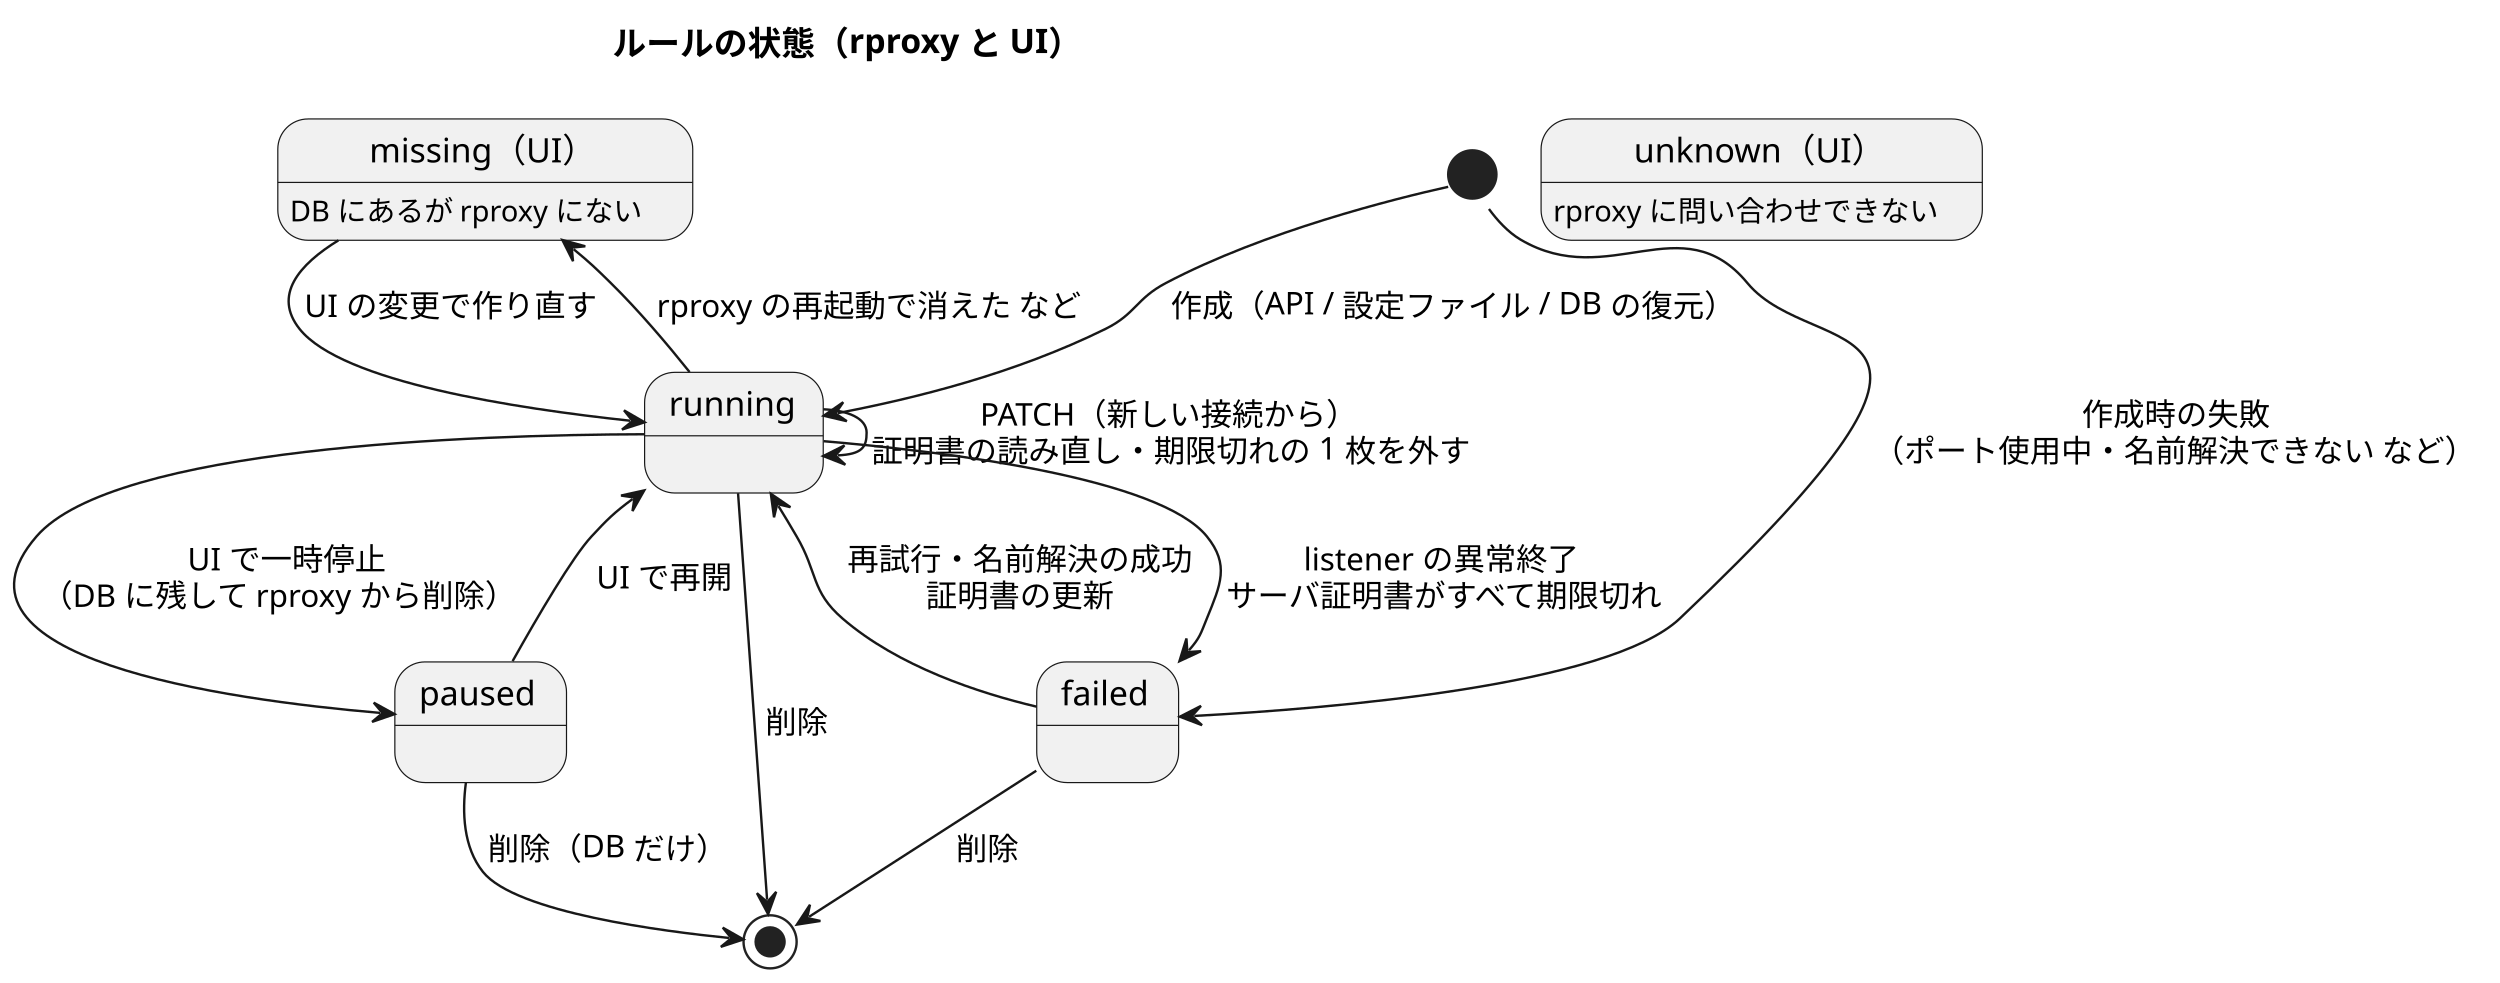
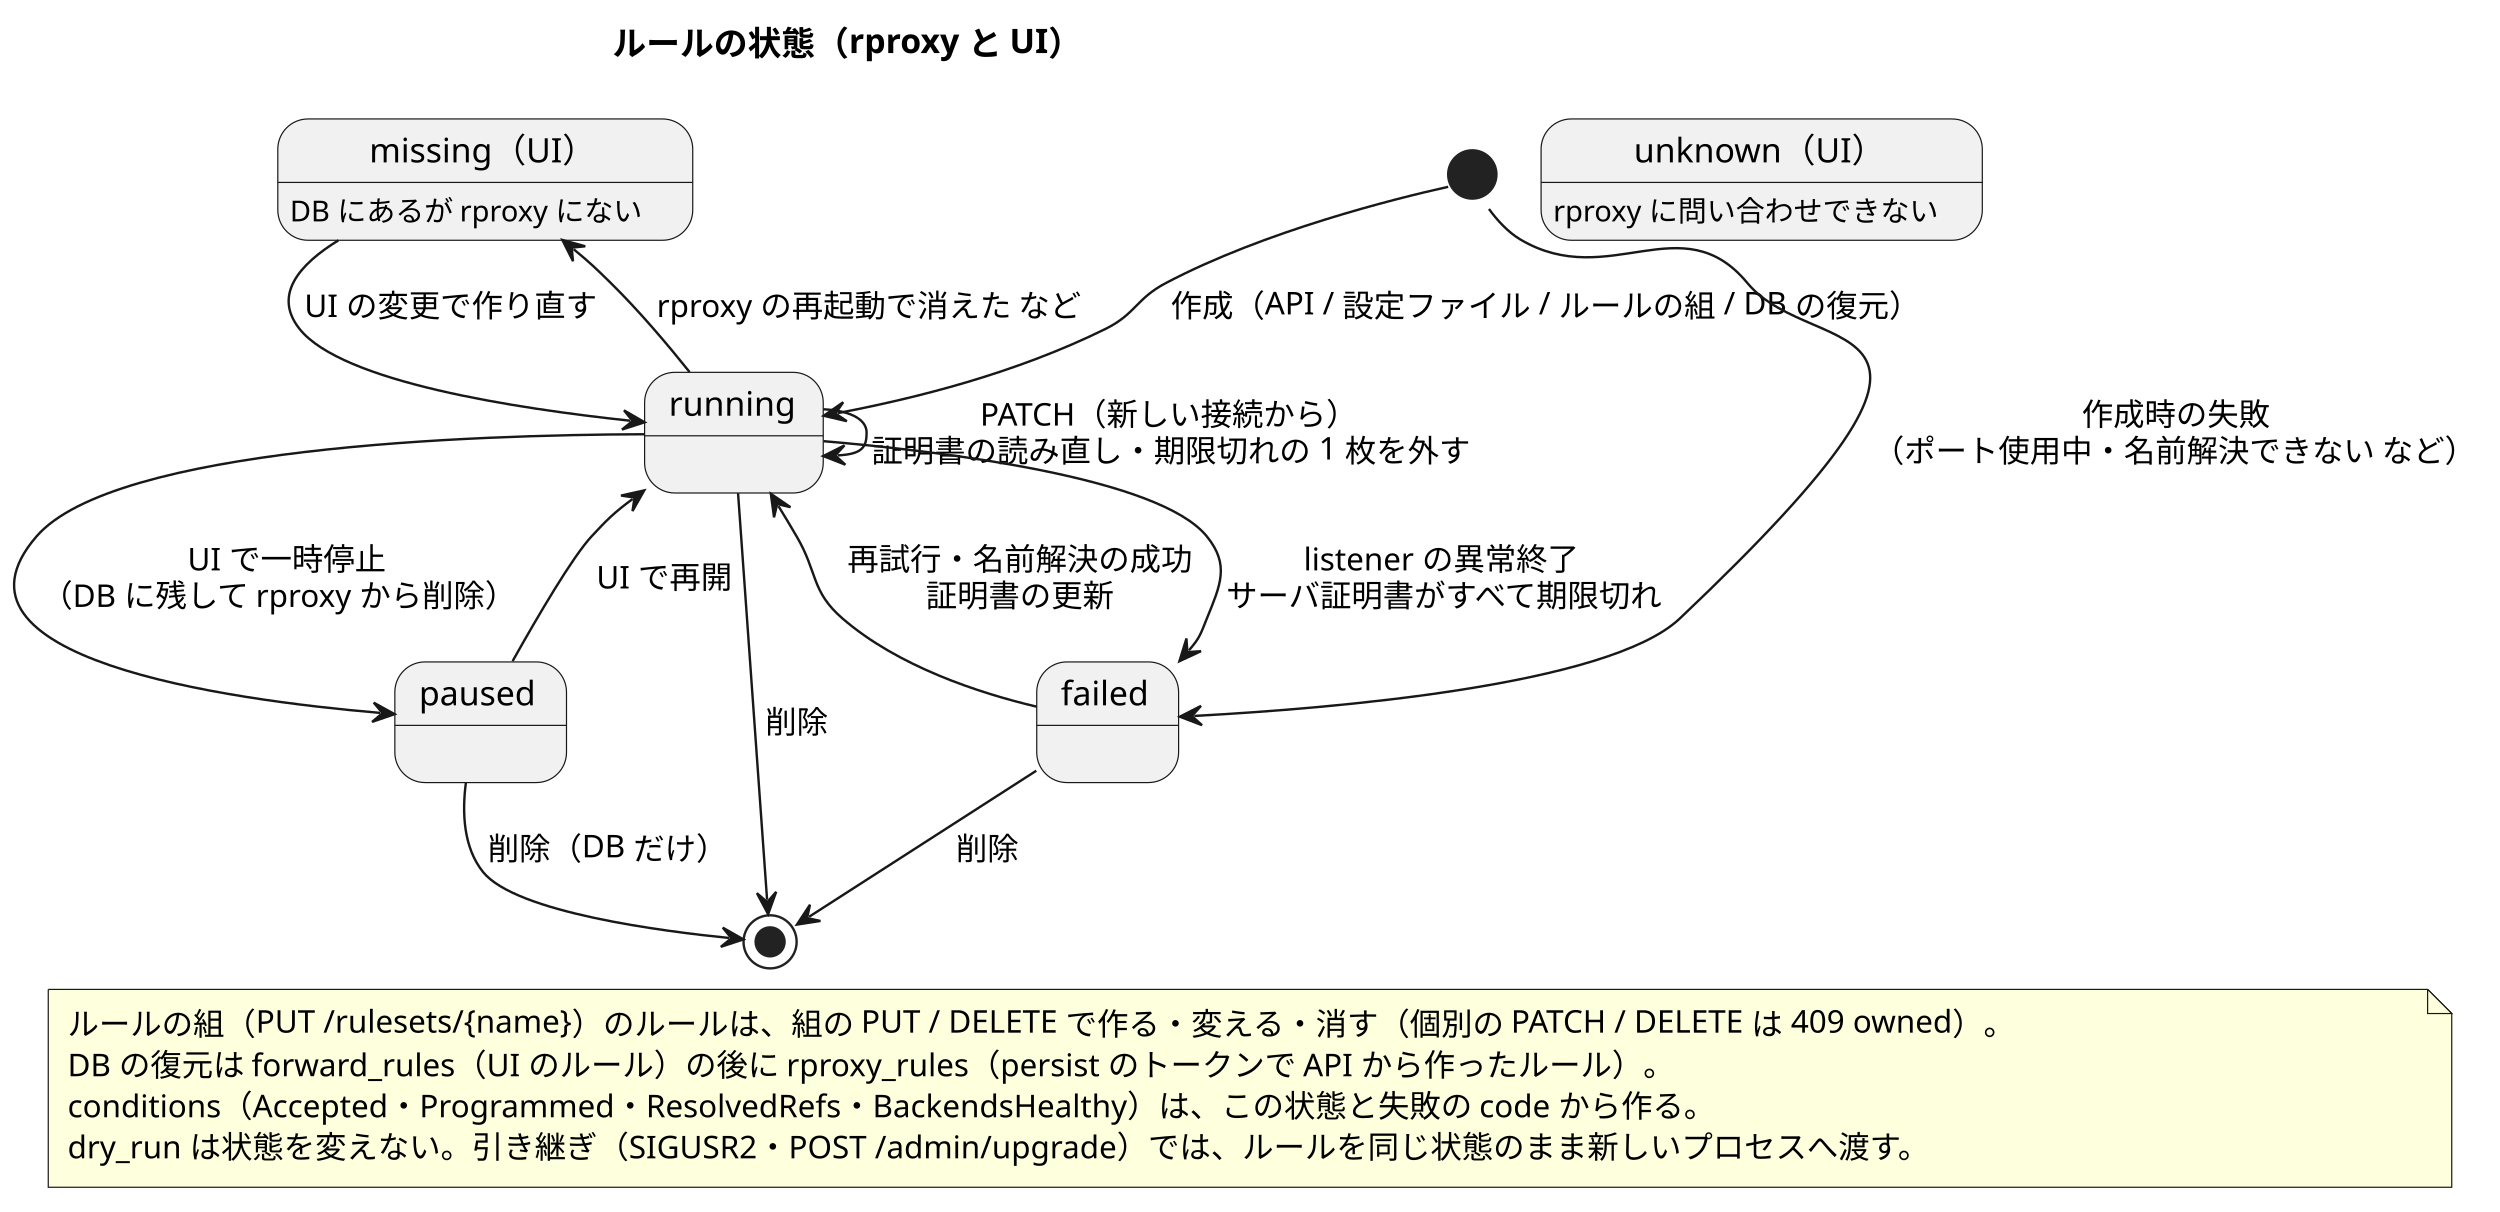
- <svg xmlns="http://www.w3.org/2000/svg" contentStyleType="text/css" data-diagram-type="STATE" height="407px" preserveAspectRatio="none" style="width:1036px;height:407px;background:#FFFFFF;" version="1.1" viewBox="0 0 1036 407" width="1036px" zoomAndPan="magnify">
+ <svg xmlns="http://www.w3.org/2000/svg" contentStyleType="text/css" data-diagram-type="STATE" height="502px" preserveAspectRatio="none" style="width:1036px;height:502px;background:#FFFFFF;" version="1.1" viewBox="0 0 1036 502" width="1036px" zoomAndPan="magnify">
  <defs />
  <g>
    <g class="title" data-source-line="2">
      <text fill="#000000" font-family="sans-serif" font-size="14" font-weight="bold" lengthAdjust="spacing" textLength="203.929" x="253.785" y="22.995">ルールの状態（rproxy と UI）</text>
    </g>
    <g>
      <rect fill="#F1F1F1" height="50.266" rx="12.5" ry="12.5" style="stroke:#181818;stroke-width:0.5;" width="171.946" x="115.125" y="49.297" />
      <line style="stroke:#181818;stroke-width:0.5;" x1="115.125" x2="287.071" y1="75.594" y2="75.594" />
      <text fill="#000000" font-family="sans-serif" font-size="14" lengthAdjust="spacing" textLength="96.141" x="153.028" y="67.292">missing（UI）</text>
      <text fill="#000000" font-family="sans-serif" font-size="12" lengthAdjust="spacing" textLength="151.946" x="120.125" y="91.732">DB にあるが rproxy にない</text>
    </g>
    <g>
      <rect fill="#F1F1F1" height="50.266" rx="12.5" ry="12.5" style="stroke:#181818;stroke-width:0.5;" width="182.845" x="638.625" y="49.297" />
      <line style="stroke:#181818;stroke-width:0.5;" x1="638.625" x2="821.47" y1="75.594" y2="75.594" />
      <text fill="#000000" font-family="sans-serif" font-size="14" lengthAdjust="spacing" textLength="105.991" x="677.052" y="67.292">unknown（UI）</text>
      <text fill="#000000" font-family="sans-serif" font-size="12" lengthAdjust="spacing" textLength="162.845" x="643.625" y="91.732">rproxy に問い合わせできない</text>
    </g>
    <ellipse cx="610.125" cy="72.297" fill="#222222" rx="10" ry="10" style="stroke:#222222;stroke-width:1;" />
    <g>
      <rect fill="#F1F1F1" height="50" rx="12.5" ry="12.5" style="stroke:#181818;stroke-width:0.5;" width="74.024" x="267.125" y="154.297" />
      <line style="stroke:#181818;stroke-width:0.5;" x1="267.125" x2="341.149" y1="180.594" y2="180.594" />
      <text fill="#000000" font-family="sans-serif" font-size="14" lengthAdjust="spacing" textLength="54.024" x="277.125" y="172.292">running</text>
    </g>
    <g>
      <rect fill="#F1F1F1" height="50" rx="12.5" ry="12.5" style="stroke:#181818;stroke-width:0.5;" width="58.787" x="429.625" y="274.297" />
      <line style="stroke:#181818;stroke-width:0.5;" x1="429.625" x2="488.412" y1="300.594" y2="300.594" />
      <text fill="#000000" font-family="sans-serif" font-size="14" lengthAdjust="spacing" textLength="38.787" x="439.625" y="292.292">failed</text>
    </g>
    <g>
      <rect fill="#F1F1F1" height="50" rx="12.5" ry="12.5" style="stroke:#181818;stroke-width:0.5;" width="71.133" x="163.625" y="274.297" />
      <line style="stroke:#181818;stroke-width:0.5;" x1="163.625" x2="234.758" y1="300.594" y2="300.594" />
      <text fill="#000000" font-family="sans-serif" font-size="14" lengthAdjust="spacing" textLength="51.133" x="173.625" y="292.292">paused</text>
    </g>
    <ellipse cx="319.125" cy="390.297" fill="none" rx="11" ry="11" style="stroke:#222222;stroke-width:1;" />
    <ellipse cx="319.125" cy="390.297" fill="#222222" rx="6" ry="6" style="stroke:#222222;stroke-width:1;" />
    <g class="link" data-entity-1="ent0002" data-entity-2="ent0003" data-link-type="dependency" id="lnk4">
      <polygon fill="#181818" points="341.334,172.296,350.925,174.537,346.245,171.358,349.424,166.679,341.334,172.296" style="stroke:#181818;stroke-width:1;" />
      <path d="M600.122,77.414 C578.076,82.33 524.017,95.767 483.125,117.297 C470.776,123.799 470.642,130.125 458.125,136.297 C420.468,154.863 379.341,165.038 347.227,171.171" fill="none" style="stroke:#181818;stroke-width:1;" />
-       <text fill="#000000" font-family="sans-serif" font-size="13" lengthAdjust="spacing" textLength="237.917" x="485.125" y="131.364">作成（API / 設定ファイル / DB の復元）</text>
+       <text fill="#000000" font-family="sans-serif" font-size="13" x="485.125" y="131.364">作成（API / 設定ファイル / ルールの組 / DB の復元）</text>
    </g>
    <g class="link" data-entity-1="ent0002" data-entity-2="ent0005" data-link-type="dependency" id="lnk6">
      <polygon fill="#181818" points="488.918,297.005,498.121,300.512,493.91,296.735,497.688,292.524,488.918,297.005" style="stroke:#181818;stroke-width:1;" />
      <path d="M617.023,86.607 C620.409,91.233 624.892,96.212 630.125,99.297 C666.769,120.897 697.022,84.512 724.125,117.297 C751.89,150.883 836.942,122.864 696.125,256.297 C666.702,284.176 551.76,293.596 494.909,296.68" fill="none" style="stroke:#181818;stroke-width:1;" />
      <text fill="#000000" font-family="sans-serif" font-size="13" lengthAdjust="spacing" textLength="78" x="862.691" y="176.364">作成時の失敗</text>
      <text fill="#000000" font-family="sans-serif" font-size="13" lengthAdjust="spacing" textLength="251.133" x="776.125" y="191.497">（ポート使用中・名前解決できない など）</text>
    </g>
    <g class="link" data-entity-1="ent0003" data-entity-2="ent0003" data-link-type="dependency" id="lnk7">
      <polygon fill="#181818" points="341.14,188.987,350.314,192.57,346.135,188.758,349.947,184.579,341.14,188.987" style="stroke:#181818;stroke-width:1;" />
      <path d="M341.14,169.606 C351.334,170.075 359.125,173.305 359.125,179.297 C359.125,185.289 357.328,188.244 347.134,188.712" fill="none" style="stroke:#181818;stroke-width:1;" />
      <text fill="#000000" font-family="sans-serif" font-size="13" lengthAdjust="spacing" textLength="160.526" x="406.13" y="176.364">PATCH（新しい接続から）</text>
      <text fill="#000000" font-family="sans-serif" font-size="13" lengthAdjust="spacing" textLength="250.536" x="361.125" y="191.497">証明書の読み直し・期限切れの 1 枚を外す</text>
    </g>
    <g class="link" data-entity-1="ent0003" data-entity-2="ent0005" data-link-type="dependency" id="lnk8">
      <polygon fill="#181818" points="488.755,273.996,497.689,269.85,492.045,270.23,491.664,264.586,488.755,273.996" style="stroke:#181818;stroke-width:1;" />
      <path d="M341.339,182.836 C392.52,187.192 480.544,198.076 500.125,222.297 C509.625,234.048 505.823,242.301 500.125,256.297 C497.512,262.714 497.341,264.168 492.703,269.477" fill="none" style="stroke:#181818;stroke-width:1;" />
      <text fill="#000000" font-family="sans-serif" font-size="13" lengthAdjust="spacing" textLength="117.806" x="540.222" y="236.364">listener の異常終了</text>
      <text fill="#000000" font-family="sans-serif" font-size="13" lengthAdjust="spacing" textLength="182" x="508.125" y="251.497">サーバ証明書がすべて期限切れ</text>
    </g>
    <g class="link" data-entity-1="ent0005" data-entity-2="ent0003" data-link-type="dependency" id="lnk9">
      <polygon fill="#181818" points="319.434,204.615,320.757,214.374,322.06,208.869,327.565,210.172,319.434,204.615" style="stroke:#181818;stroke-width:1;" />
      <path d="M429.613,292.86 C405.648,287.179 372.164,276.219 349.125,256.297 C336.031,244.974 338.905,237.215 330.125,222.297 C326.732,216.532 326.144,215.487 322.585,209.72" fill="none" style="stroke:#181818;stroke-width:1;" />
      <text fill="#000000" font-family="sans-serif" font-size="13" lengthAdjust="spacing" textLength="143" x="351.125" y="236.364">再試行・名前解決の成功</text>
      <text fill="#000000" font-family="sans-serif" font-size="13" lengthAdjust="spacing" textLength="78" x="383.625" y="251.497">証明書の更新</text>
    </g>
    <g class="link" data-entity-1="ent0003" data-entity-2="ent0010" data-link-type="dependency" id="lnk11">
      <polygon fill="#181818" points="163.502,295.941,154.877,291.186,158.52,295.514,154.193,299.157,163.502,295.941" style="stroke:#181818;stroke-width:1;" />
      <path d="M266.871,179.951 C196.293,180.175 47.261,185.153 15.125,222.297 C-28.576,272.808 92.575,289.854 157.524,295.428" fill="none" style="stroke:#181818;stroke-width:1;" />
      <text fill="#000000" font-family="sans-serif" font-size="13" lengthAdjust="spacing" textLength="82.481" x="77.688" y="236.364">UI で一時停止</text>
      <text fill="#000000" font-family="sans-serif" font-size="13" lengthAdjust="spacing" textLength="203.608" x="17.125" y="251.497">（DB に残して rproxy から削除）</text>
    </g>
    <g class="link" data-entity-1="ent0010" data-entity-2="ent0003" data-link-type="dependency" id="lnk12">
      <polygon fill="#181818" points="266.971,203.23,257.354,205.355,262.948,206.198,262.104,211.792,266.971,203.23" style="stroke:#181818;stroke-width:1;" />
      <path d="M212.418,273.978 C223.007,255.082 237.308,230.718 245.125,222.297 C251.54,215.386 254.433,212.482 262.143,206.792" fill="none" style="stroke:#181818;stroke-width:1;" />
      <text fill="#000000" font-family="sans-serif" font-size="13" lengthAdjust="spacing" textLength="56.481" x="247.125" y="243.864">UI で再開</text>
    </g>
    <g class="link" data-entity-1="ent0003" data-entity-2="ent0013" data-link-type="dependency" id="lnk14">
      <polygon fill="#181818" points="318.306,378.829,321.654,369.567,317.95,373.842,313.675,370.137,318.306,378.829" style="stroke:#181818;stroke-width:1;" />
      <path d="M305.846,204.387 C309.078,249.635 315.515,339.764 317.878,372.844" fill="none" style="stroke:#181818;stroke-width:1;" />
      <text fill="#000000" font-family="sans-serif" font-size="13" lengthAdjust="spacing" textLength="26" x="317.125" y="303.864">削除</text>
    </g>
    <g class="link" data-entity-1="ent0005" data-entity-2="ent0013" data-link-type="dependency" id="lnk15">
      <polygon fill="#181818" points="330.249,383.145,339.983,381.643,334.455,380.442,335.657,374.914,330.249,383.145" style="stroke:#181818;stroke-width:1;" />
      <path d="M429.434,319.384 C398.452,339.301 356.535,366.247 335.296,379.901" fill="none" style="stroke:#181818;stroke-width:1;" />
      <text fill="#000000" font-family="sans-serif" font-size="13" lengthAdjust="spacing" textLength="26" x="396.125" y="356.364">削除</text>
    </g>
    <g class="link" data-entity-1="ent0010" data-entity-2="ent0013" data-link-type="dependency" id="lnk16">
      <polygon fill="#181818" points="308.065,389.291,299.509,384.413,303.09,388.792,298.711,392.373,308.065,389.291" style="stroke:#181818;stroke-width:1;" />
      <path d="M193.07,324.341 C191.445,336.639 191.993,351.118 200.125,361.297 C213.663,378.243 275.221,385.998 302.095,388.692" fill="none" style="stroke:#181818;stroke-width:1;" />
      <text fill="#000000" font-family="sans-serif" font-size="13" lengthAdjust="spacing" textLength="101.061" x="202.125" y="356.364">削除（DB だけ）</text>
    </g>
    <g class="link" data-entity-1="ent0003" data-entity-2="ent0002" data-link-type="dependency" id="lnk17">
      <polygon fill="#181818" points="233.043,99.443,237.459,108.247,236.907,102.617,242.537,102.065,233.043,99.443" style="stroke:#181818;stroke-width:1;" />
      <path d="M285.768,154.185 C276.483,142.569 264.74,128.717 253.125,117.297 C246.919,111.195 244.522,108.871 237.68,103.252" fill="none" style="stroke:#181818;stroke-width:1;" />
      <text fill="#000000" font-family="sans-serif" font-size="13" lengthAdjust="spacing" textLength="180.547" x="272.125" y="131.364">rproxy の再起動で消えた など</text>
    </g>
    <g class="link" data-entity-1="ent0002" data-entity-2="ent0003" data-link-type="dependency" id="lnk18">
      <polygon fill="#181818" points="267.115,174.993,258.593,170.055,262.144,174.459,257.74,178.01,267.115,174.993" style="stroke:#181818;stroke-width:1;" />
      <path d="M140.263,99.58 C123.74,109.731 113.1,122.403 124.125,136.297 C141.628,158.354 213.762,169.268 261.149,174.353" fill="none" style="stroke:#181818;stroke-width:1;" />
      <text fill="#000000" font-family="sans-serif" font-size="13" lengthAdjust="spacing" textLength="121.482" x="126.125" y="131.364">UI の変更で作り直す</text>
    </g>
+     <g class="entity">
+       <path d="M20,410 L20,492 L1016,492 L1016,420 L1006,410 L20,410" fill="#FEFFDD" style="stroke:#181818;stroke-width:0.5;" />
+       <path d="M1006,410 L1006,420 L1016,420 L1006,410" fill="#FEFFDD" style="stroke:#181818;stroke-width:0.5;" />
+       <text fill="#000000" font-family="sans-serif" font-size="13" x="28" y="429">ルールの組（PUT /rulesets/{name}）のルールは、組の PUT / DELETE で作る・変える・消す（個別の PATCH / DELETE は 409 owned）。</text>
+       <text fill="#000000" font-family="sans-serif" font-size="13" x="28" y="446">DB の復元は forward_rules（UI のルール）の後に rproxy_rules（persist のトークンで API から作ったルール）。</text>
+       <text fill="#000000" font-family="sans-serif" font-size="13" x="28" y="463">conditions（Accepted・Programmed・ResolvedRefs・BackendsHealthy）は、この状態と失敗の code から作る。</text>
+       <text fill="#000000" font-family="sans-serif" font-size="13" x="28" y="480">dry_run は状態を変えない。引き継ぎ（SIGUSR2・POST /admin/upgrade）では、ルールを同じ状態のまま新しいプロセスへ渡す。</text>
+     </g>
  </g>
</svg>
